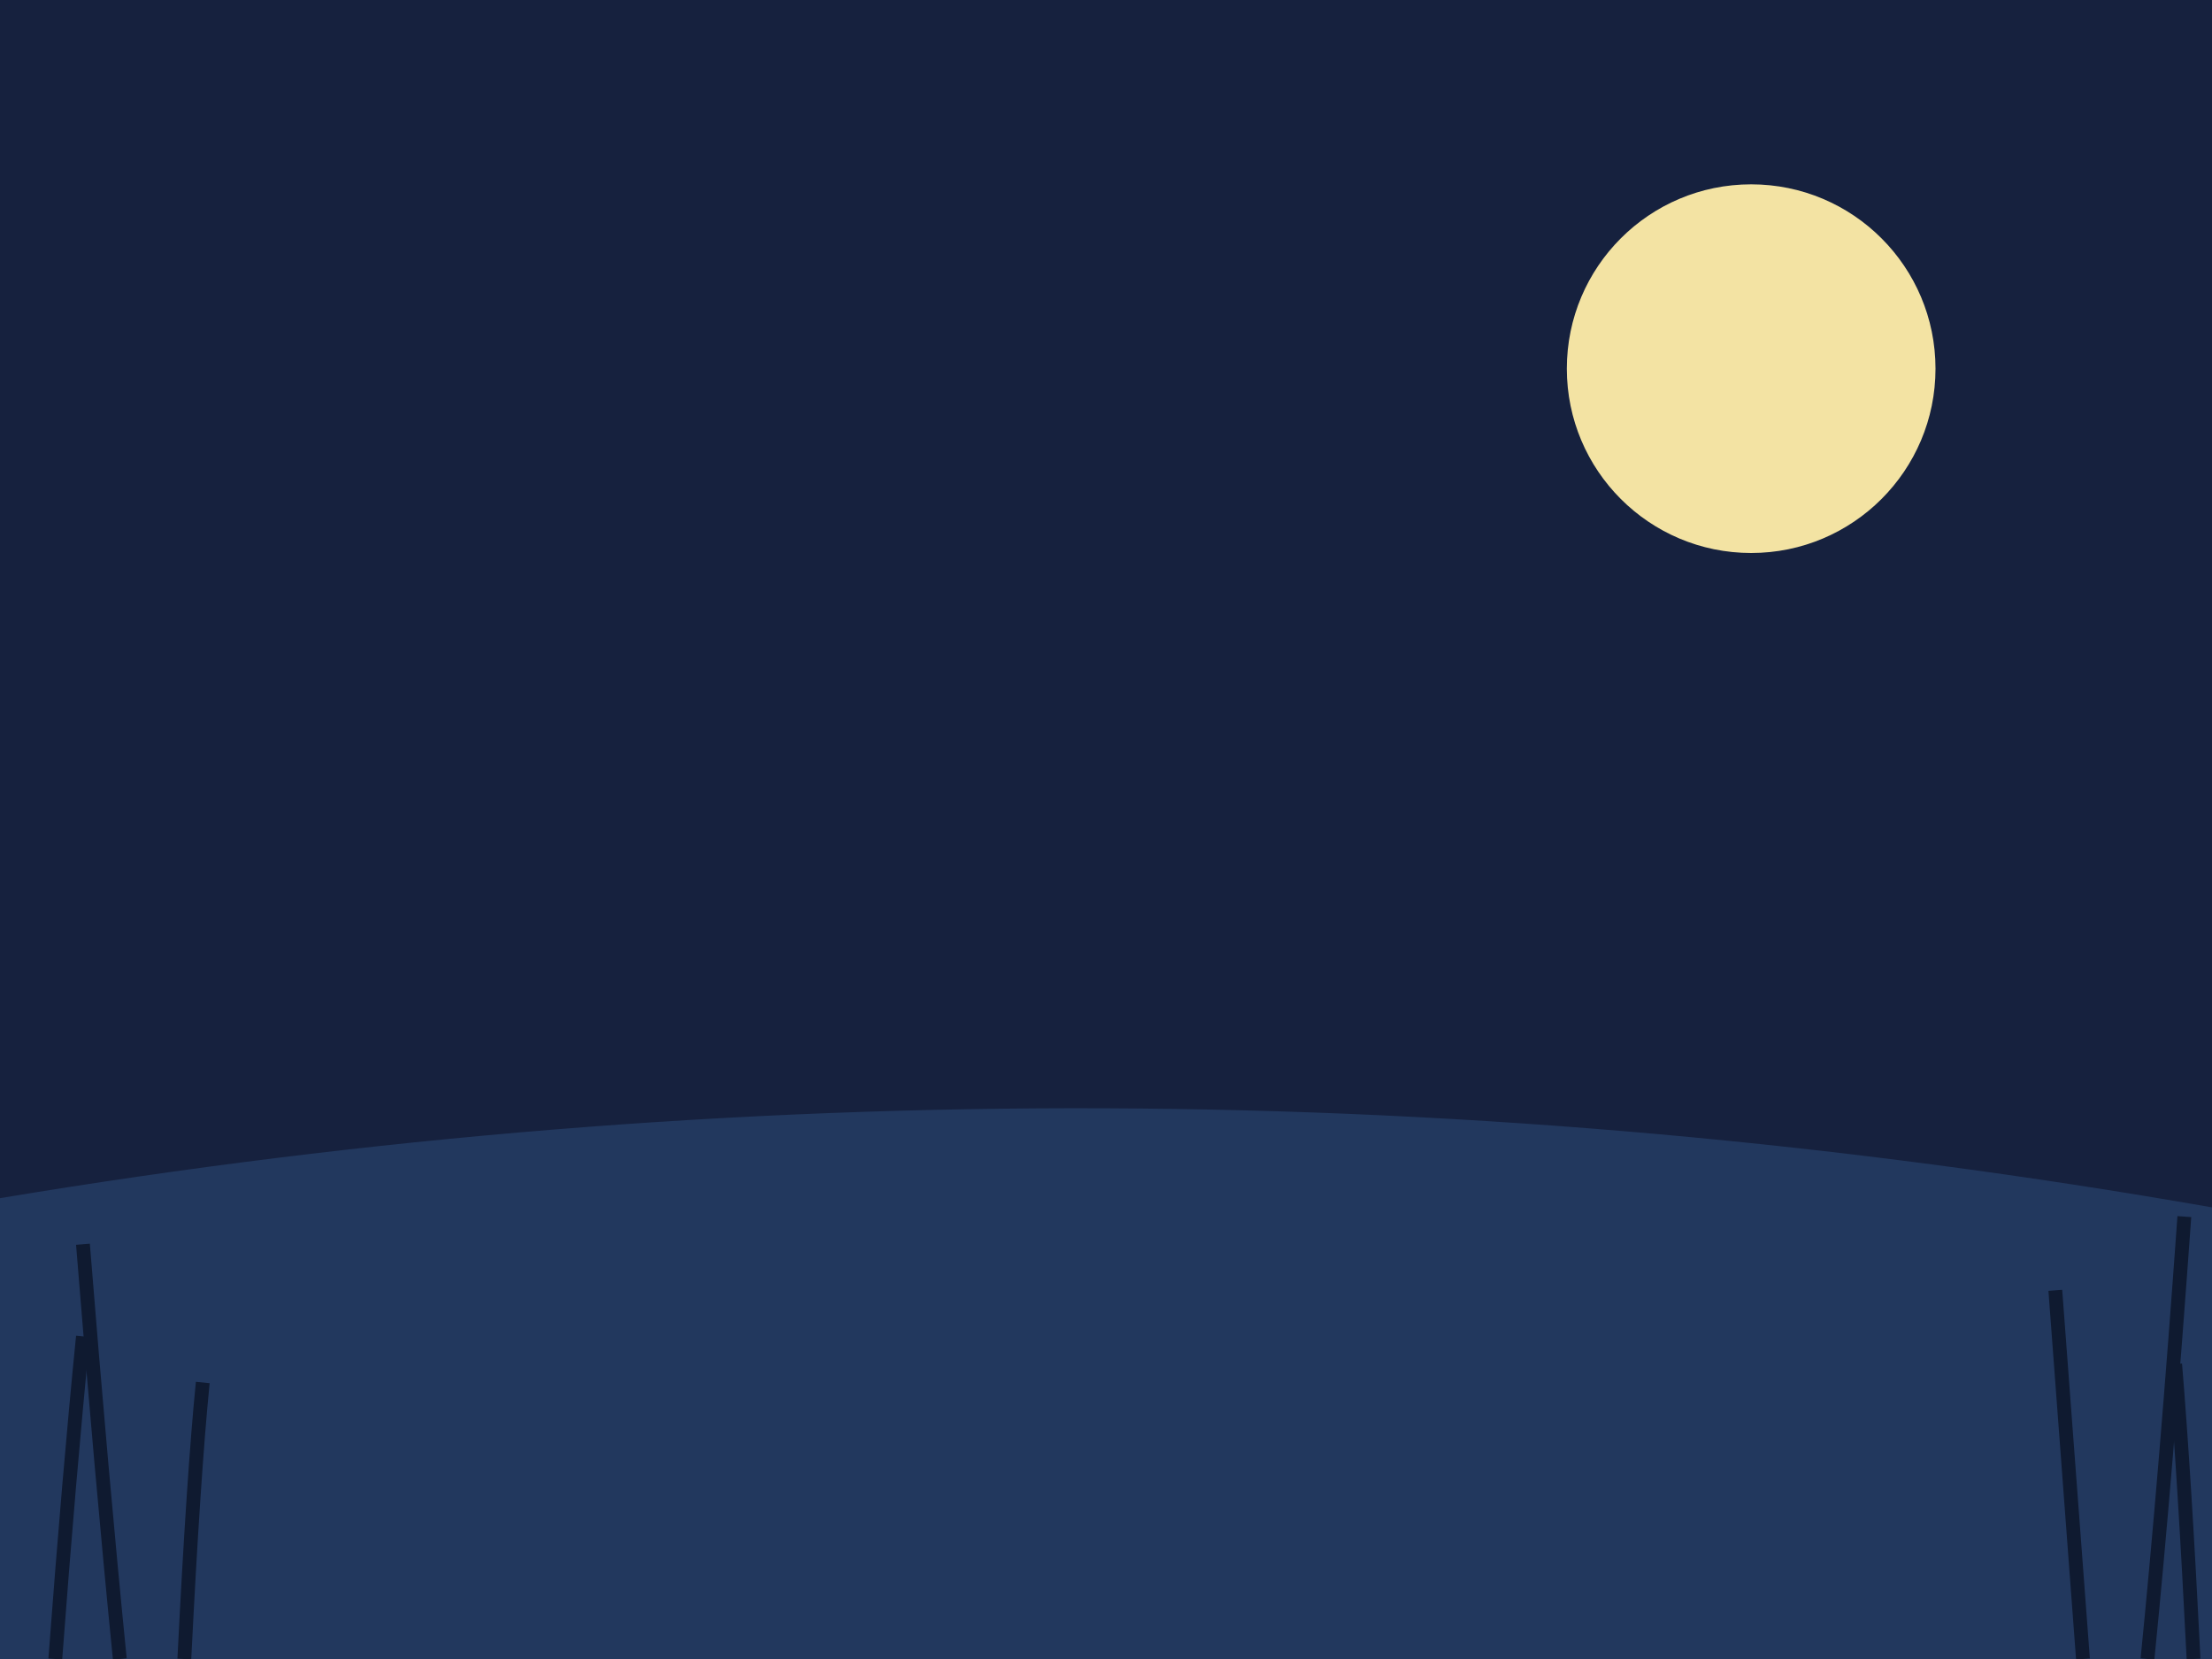
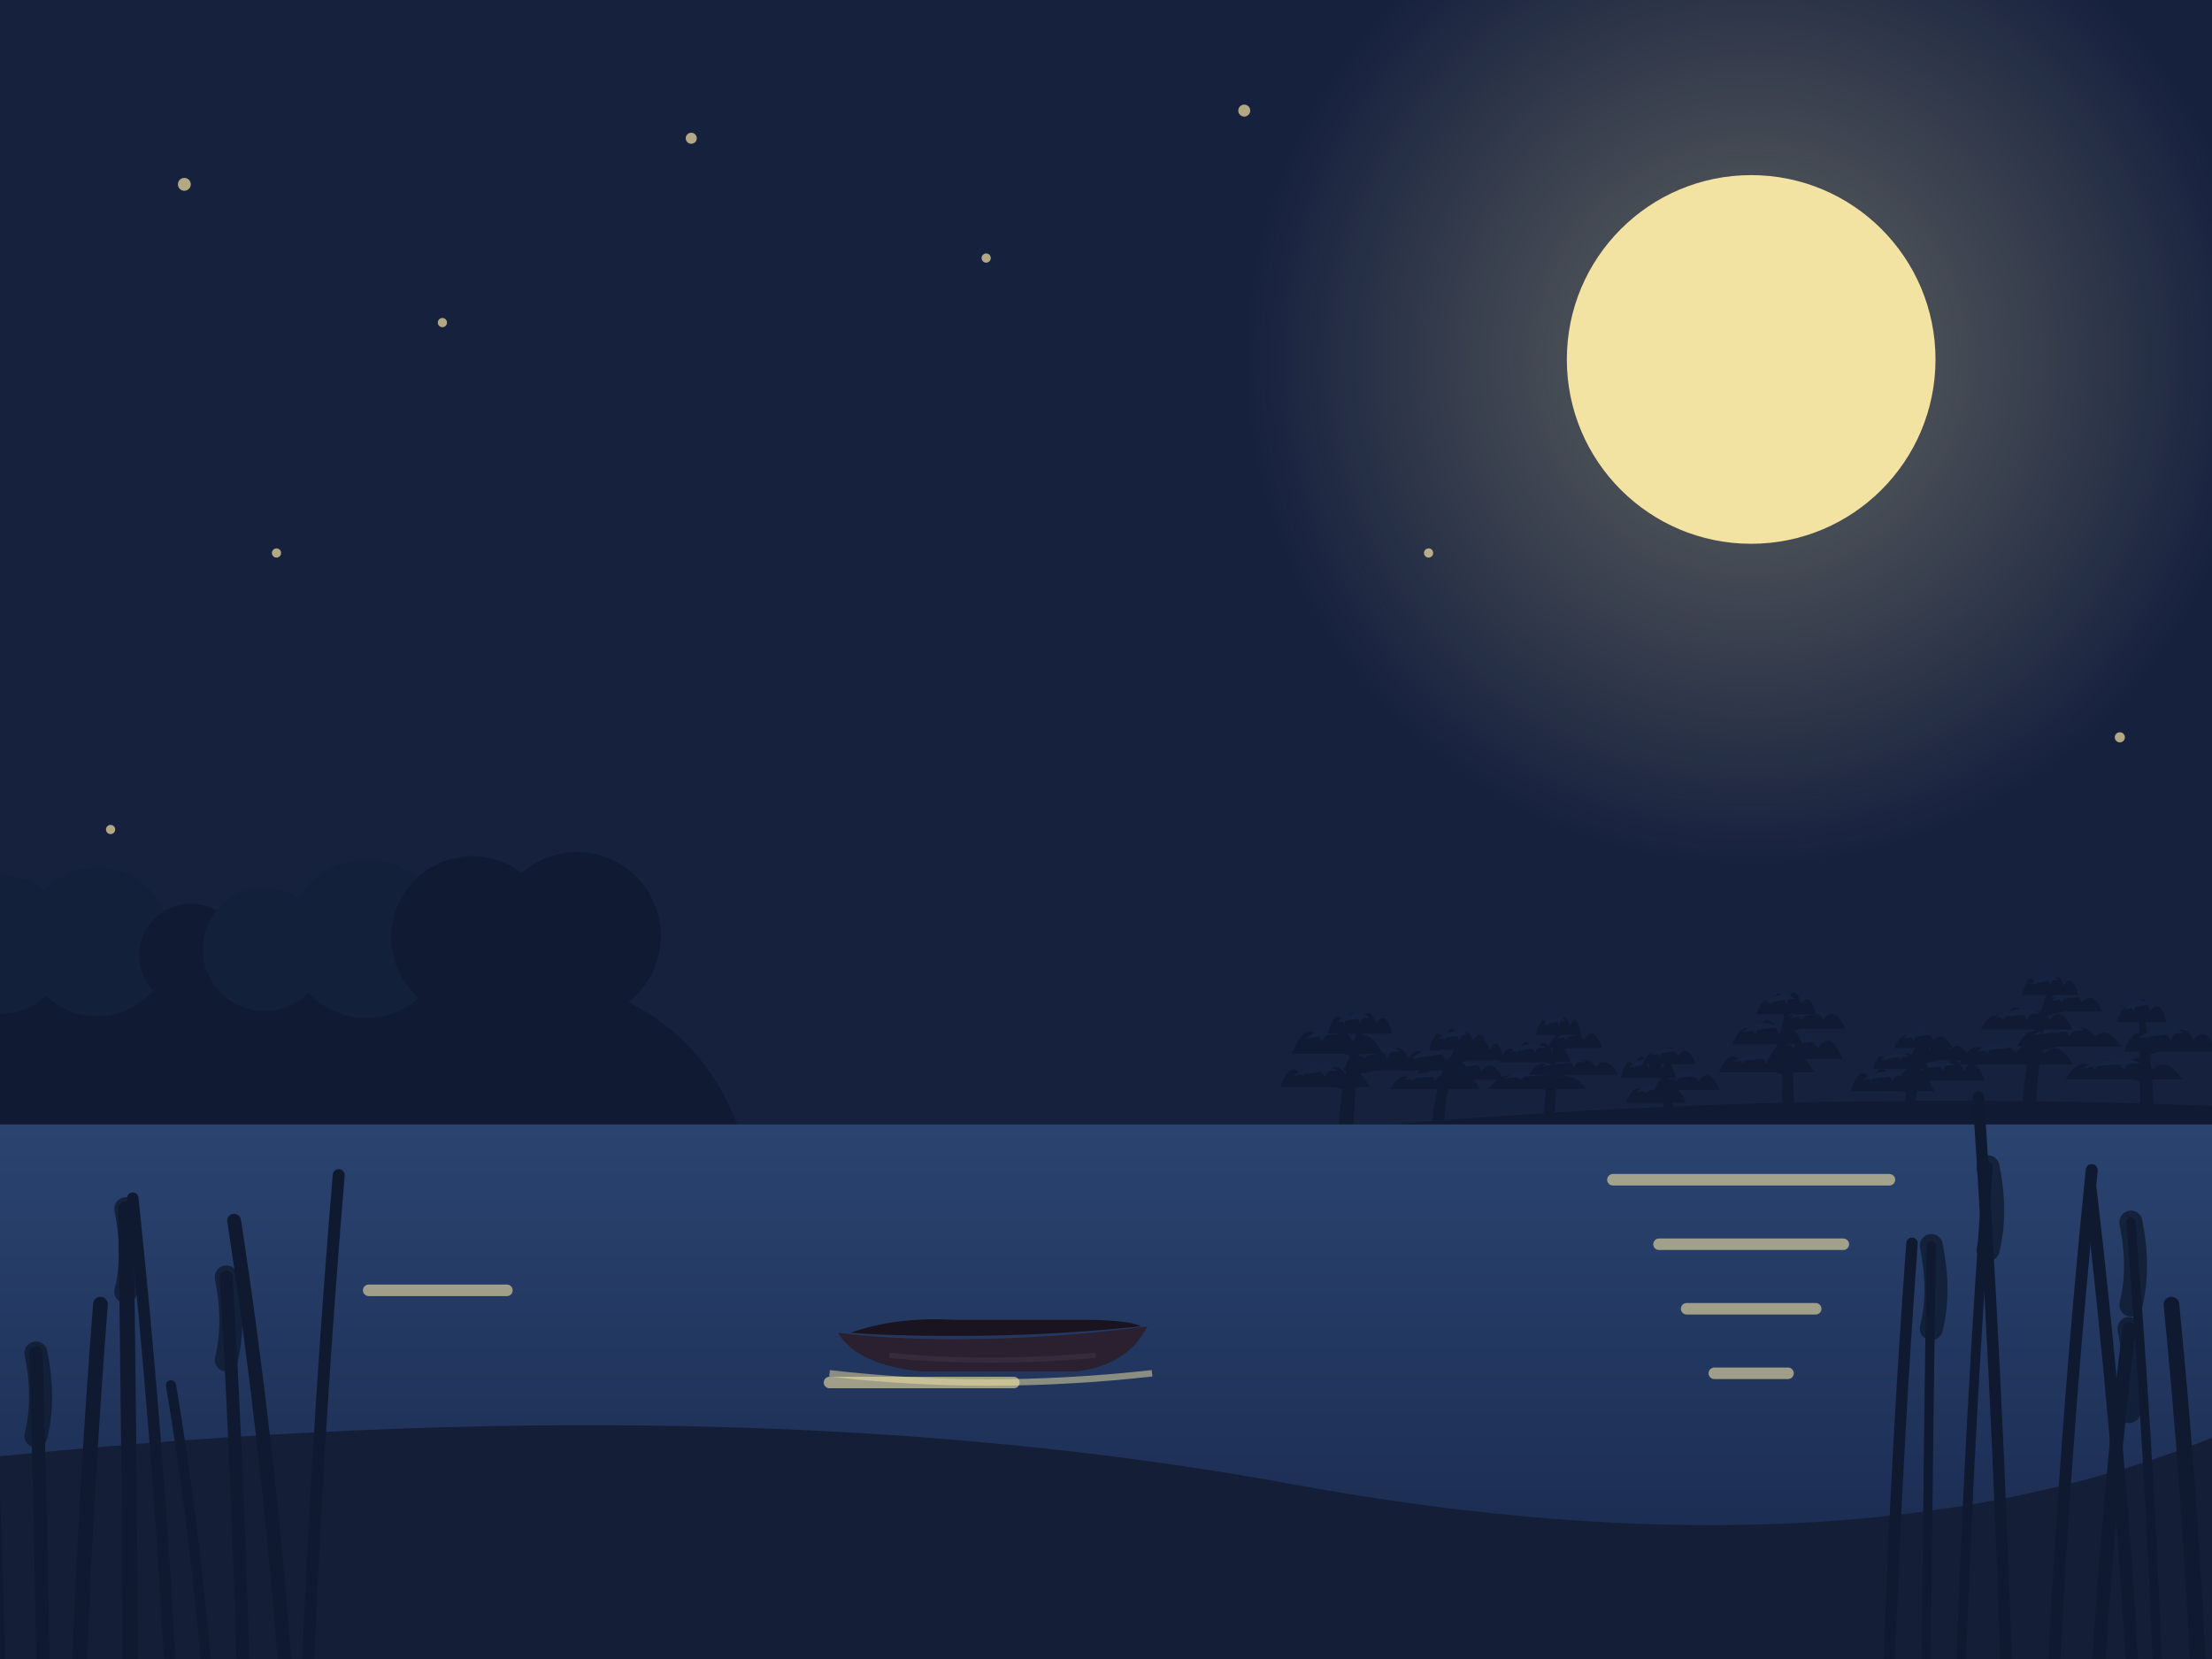
<svg xmlns="http://www.w3.org/2000/svg" width="480" height="360" viewBox="0 0 480 360">
+   <defs>
+     <linearGradient id="g1" x1="0" y1="0" x2="0" y2="1">
+       <stop offset="0" stop-color="#2a4470" />
+       <stop offset="1" stop-color="#18264a" />
+     </linearGradient>
+   </defs>
+   <defs>
+     <radialGradient id="glow" cx="380" cy="78" r="110" gradientUnits="userSpaceOnUse">
+       <stop offset="0" stop-color="#f3e3a3" stop-opacity=".35" />
+       <stop offset="1" stop-color="#f3e3a3" stop-opacity="0" />
+     </radialGradient>
+   </defs>
  <rect width="480" height="360" fill="#16213e" />
-   <circle cx="380" cy="80" r="40" fill="#f3e3a3" />
-   <path d="M0 260 Q240 220 480 262 V360 H0z" fill="#22385e" />
-   <path d="M12 360 q3 -40 6 -70" stroke="#0f1a30" stroke-width="3" fill="none" />
-   <path d="M26 360 q-4 -40 -8 -90" stroke="#0f1a30" stroke-width="3" fill="none" />
-   <path d="M40 360 q2 -40 4 -60" stroke="#0f1a30" stroke-width="3" fill="none" />
-   <path d="M452 360 q-3 -40 -6 -80" stroke="#0f1a30" stroke-width="3" fill="none" />
-   <path d="M466 360 q4 -40 8 -96" stroke="#0f1a30" stroke-width="3" fill="none" />
-   <path d="M476 360 q-2 -40 -4 -64" stroke="#0f1a30" stroke-width="3" fill="none" />
+   <circle cx="380" cy="78" r="110" fill="url(#glow)" />
+   <circle cx="40" cy="40" r="1.4" fill="#f3e3a3" opacity=".7" />
+   <circle cx="96" cy="70" r="1" fill="#f3e3a3" opacity=".7" />
+   <circle cx="150" cy="30" r="1.2" fill="#f3e3a3" opacity=".7" />
+   <circle cx="214" cy="56" r="1" fill="#f3e3a3" opacity=".7" />
+   <circle cx="270" cy="24" r="1.3" fill="#f3e3a3" opacity=".7" />
+   <circle cx="60" cy="120" r="1" fill="#f3e3a3" opacity=".7" />
+   <circle cx="310" cy="120" r="1" fill="#f3e3a3" opacity=".7" />
+   <circle cx="460" cy="160" r="1.1" fill="#f3e3a3" opacity=".7" />
+   <circle cx="24" cy="180" r="1" fill="#f3e3a3" opacity=".7" />
+   <circle cx="380" cy="78" r="40" fill="#f3e3a3" />
+   <path d="M0 214 Q60 206 120 212 Q150 218 160 244 H0 Z" fill="#101a32" />
+   <circle cx="0.0" cy="204.9" r="15.1" fill="#13203a" />
+   <circle cx="21.1" cy="204.4" r="16.1" fill="#13203a" />
+   <circle cx="41.4" cy="207.3" r="11.2" fill="#101a32" />
+   <circle cx="57.4" cy="206.0" r="13.4" fill="#13203a" />
+   <circle cx="79.5" cy="203.7" r="17.2" fill="#13203a" />
+   <circle cx="102.5" cy="203.4" r="17.6" fill="#101a32" />
+   <circle cx="125.2" cy="203.1" r="18.2" fill="#101a32" />
+   <path d="M280 246 Q380 236 480 240 V252 H280 Z" fill="#101a32" />
+   <path d="M290.4 247.038 Q290.7 234.3 294.5 223.9 L295.8 223.9 Q294.0 234.3 293.6 247.038 Z" fill="#101a32" />
+   <path d="M293.4 236.3 L287.5 234.8" stroke="#101a32" stroke-width="1.1" />
+   <path d="M277.8 235.9 Q280.2 229.5 282.6 233.7 Q285.1 229.9 287.5 233.7 Q289.9 229.4 292.3 233.7 Q294.8 230.9 297.2 235.9 Z" fill="#101a32" />
+   <path d="M280.7 233.4 Q285.5 230.1 290.4 232.3 Q285.5 232.6 280.7 233.4 Z" fill="#152240" />
+   <path d="M294.0 232.8 L301.0 231.1" stroke="#101a32" stroke-width="1.1" />
+   <path d="M291.5 232.3 Q293.9 226.3 296.2 229.8 Q298.6 224.3 301.0 229.8 Q303.3 225.0 305.7 229.8 Q308.0 225.3 310.4 232.3 Z" fill="#101a32" />
+   <path d="M294.4 229.4 Q299.1 225.6 303.8 228.1 Q299.1 228.6 294.4 229.4 Z" fill="#152240" />
+   <path d="M294.5 229.2 L290.2 227.3" stroke="#101a32" stroke-width="1.1" />
+   <path d="M280.3 228.7 Q283.6 220.7 286.9 225.9 Q290.2 220.1 293.5 225.9 Q296.8 222.4 300.1 228.7 Z" fill="#101a32" />
+   <path d="M283.3 225.4 Q288.2 221.3 293.1 224.1 Q288.2 224.5 283.3 225.4 Z" fill="#152240" />
+   <path d="M288.1 224.3 Q289.9 218.2 291.7 222.2 Q293.4 217.3 295.2 222.2 Q296.9 217.4 298.7 222.2 Q300.5 218.8 302.2 224.3 Z" fill="#101a32" />
+   <path d="M290.2 221.8 Q293.8 218.6 297.3 220.8 Q293.8 221.1 290.2 221.8 Z" fill="#152240" />
+   <path d="M310.7 244.597 Q311.2 235.0 316.0 227.2 L317.1 227.2 Q313.7 235.0 313.3 244.597 Z" fill="#101a32" />
+   <path d="M314.1 236.6 L311.4 235.4" stroke="#101a32" stroke-width="0.9" />
+   <path d="M301.7 236.3 Q304.1 231.9 306.6 234.6 Q309.0 229.5 311.4 234.6 Q313.8 230.3 316.2 234.6 Q318.6 231.0 321.0 236.3 Z" fill="#101a32" />
+   <path d="M304.6 234.3 Q309.4 231.6 314.3 233.4 Q309.4 233.7 304.6 234.3 Z" fill="#152240" />
+   <path d="M314.6 234.6 L319.2 233.3" stroke="#101a32" stroke-width="0.9" />
+   <path d="M312.2 234.3 Q314.5 229.1 316.8 232.4 Q319.2 228.2 321.5 232.4 Q323.8 229.2 326.2 234.3 Z" fill="#101a32" />
+   <path d="M314.3 232.0 Q317.8 229.2 321.3 231.1 Q317.8 231.4 314.3 232.0 Z" fill="#152240" />
+   <path d="M315.2 232.7 L311.3 231.2" stroke="#101a32" stroke-width="0.9" />
+   <path d="M304.1 232.3 Q306.5 226.4 308.9 230.1 Q311.3 224.9 313.7 230.1 Q316.1 227.5 318.5 232.3 Z" fill="#101a32" />
+   <path d="M306.3 229.8 Q309.9 226.5 313.5 228.7 Q309.9 229.1 306.3 229.8 Z" fill="#152240" />
+   <path d="M315.8 230.4 L320.5 229.0" stroke="#101a32" stroke-width="0.9" />
+   <path d="M314.6 230.1 Q316.1 225.2 317.6 228.0 Q319.0 223.6 320.5 228.0 Q322.0 224.0 323.4 228.0 Q324.9 224.0 326.4 230.1 Z" fill="#101a32" />
+   <path d="M316.4 227.6 Q319.3 224.6 322.3 226.6 Q319.3 227.0 316.4 227.6 Z" fill="#152240" />
+   <path d="M310.1 227.8 Q311.7 222.0 313.4 225.8 Q315.0 220.7 316.6 225.8 Q318.2 222.4 319.8 225.8 Q321.4 222.4 323.0 227.8 Z" fill="#101a32" />
+   <path d="M312.1 225.5 Q315.3 222.6 318.5 224.5 Q315.3 224.9 312.1 225.5 Z" fill="#152240" />
+   <path d="M334.8 247.471 Q335.0 234.6 337.8 224.1 L338.7 224.1 Q337.4 234.6 337.2 247.471 Z" fill="#101a32" />
+   <path d="M337.0 236.7 L333.6 235.4" stroke="#101a32" stroke-width="0.8" />
+   <path d="M323.0 236.3 Q326.6 231.6 330.1 234.4 Q333.6 230.1 337.1 234.4 Q340.7 231.9 344.2 236.3 Z" fill="#101a32" />
+   <path d="M326.2 234.1 Q331.5 231.3 336.8 233.2 Q331.5 233.5 326.2 234.1 Z" fill="#152240" />
+   <path d="M337.3 233.5 L341.5 232.4" stroke="#101a32" stroke-width="0.8" />
+   <path d="M331.8 233.2 Q334.2 229.5 336.6 231.5 Q339.0 227.6 341.5 231.5 Q343.9 228.4 346.3 231.5 Q348.7 228.8 351.1 233.2 Z" fill="#101a32" />
+   <path d="M334.7 231.3 Q339.5 228.8 344.3 230.4 Q339.5 230.7 334.7 231.3 Z" fill="#152240" />
+   <path d="M337.6 230.8 L333.1 229.5" stroke="#101a32" stroke-width="0.8" />
+   <path d="M325.3 230.5 Q327.3 225.7 329.2 228.6 Q331.1 223.8 333.1 228.6 Q335.0 224.0 336.9 228.6 Q338.9 224.9 340.8 230.5 Z" fill="#101a32" />
+   <path d="M327.7 228.3 Q331.5 225.4 335.4 227.3 Q331.5 227.6 327.7 228.3 Z" fill="#152240" />
+   <path d="M337.9 227.7 L341.8 226.5" stroke="#101a32" stroke-width="0.8" />
+   <path d="M335.9 227.4 Q337.9 222.8 339.8 225.7 Q341.8 222.1 343.7 225.7 Q345.7 222.2 347.7 227.4 Z" fill="#101a32" />
+   <path d="M337.7 225.4 Q340.6 222.8 343.6 224.5 Q340.6 224.8 337.7 225.4 Z" fill="#152240" />
+   <path d="M333.3 224.6 Q334.6 219.3 335.8 222.7 Q337.0 218.8 338.3 222.7 Q339.5 218.8 340.7 222.7 Q341.9 219.0 343.2 224.6 Z" fill="#101a32" />
+   <path d="M334.8 222.4 Q337.3 219.6 339.7 221.5 Q337.3 221.8 334.8 222.4 Z" fill="#152240" />
+   <path d="M360.9 246.89 Q360.9 237.9 361.7 230.5 L362.6 230.5 Q363.2 237.9 363.1 246.89 Z" fill="#101a32" />
+   <path d="M362.1 239.6 L359.4 238.3" stroke="#101a32" stroke-width="0.8" />
+   <path d="M352.8 239.3 Q355.0 234.1 357.2 237.4 Q359.4 234.0 361.6 237.4 Q363.8 234.5 365.9 239.3 Z" fill="#101a32" />
+   <path d="M354.8 237.1 Q358.1 234.3 361.3 236.2 Q358.1 236.5 354.8 237.1 Z" fill="#152240" />
+   <path d="M362.1 236.8 L366.1 235.6" stroke="#101a32" stroke-width="0.8" />
+   <path d="M359.0 236.5 Q361.3 231.2 363.7 234.7 Q366.1 231.2 368.5 234.7 Q370.8 231.2 373.2 236.5 Z" fill="#101a32" />
+   <path d="M361.1 234.4 Q364.7 231.6 368.2 233.5 Q364.7 233.8 361.1 234.4 Z" fill="#152240" />
+   <path d="M362.1 234.2 L357.7 232.9" stroke="#101a32" stroke-width="0.8" />
+   <path d="M351.7 233.9 Q353.2 228.2 354.7 231.9 Q356.2 226.5 357.7 231.9 Q359.2 226.7 360.7 231.9 Q362.2 228.5 363.7 233.9 Z" fill="#101a32" />
+   <path d="M353.5 231.6 Q356.5 228.7 359.5 230.6 Q356.5 231.0 353.5 231.6 Z" fill="#152240" />
+   <path d="M356.4 230.9 Q358.3 227.0 360.2 229.2 Q362.2 225.2 364.1 229.2 Q366.1 226.1 368.0 230.9 Z" fill="#101a32" />
+   <path d="M358.1 229.0 Q361.0 226.4 363.9 228.1 Q361.0 228.4 358.1 229.0 Z" fill="#152240" />
+   <path d="M386.7 244.904 Q386.6 230.9 387.1 219.5 L388.2 219.5 Q389.3 230.9 389.3 244.904 Z" fill="#101a32" />
+   <path d="M387.8 233.0 L383.3 231.7" stroke="#101a32" stroke-width="0.9" />
+   <path d="M373.0 232.7 Q375.6 226.8 378.1 230.8 Q380.7 227.3 383.3 230.8 Q385.9 225.4 388.5 230.8 Q391.0 227.5 393.6 232.7 Z" fill="#101a32" />
+   <path d="M376.1 230.4 Q381.2 227.5 386.4 229.5 Q381.2 229.8 376.1 230.4 Z" fill="#152240" />
+   <path d="M387.8 230.2 L391.8 228.7" stroke="#101a32" stroke-width="0.9" />
+   <path d="M383.8 229.8 Q386.5 224.2 389.1 227.5 Q391.8 222.8 394.5 227.5 Q397.2 223.2 399.8 229.8 Z" fill="#101a32" />
+   <path d="M386.2 227.1 Q390.2 223.7 394.2 226.0 Q390.2 226.4 386.2 227.1 Z" fill="#152240" />
+   <path d="M387.7 227.0 L383.5 225.5" stroke="#101a32" stroke-width="0.9" />
+   <path d="M375.9 226.6 Q378.4 220.9 380.9 224.4 Q383.5 218.2 386.0 224.4 Q388.6 220.6 391.1 226.6 Z" fill="#101a32" />
+   <path d="M378.2 224.0 Q382.0 220.7 385.8 222.9 Q382.0 223.3 378.2 224.0 Z" fill="#152240" />
+   <path d="M387.7 223.5 L393.3 222.2" stroke="#101a32" stroke-width="0.9" />
+   <path d="M386.3 223.2 Q388.6 218.6 391.0 221.2 Q393.3 218.1 395.7 221.2 Q398.1 218.1 400.4 223.2 Z" fill="#101a32" />
+   <path d="M388.4 220.9 Q391.9 218.0 395.5 219.9 Q391.9 220.3 388.4 220.9 Z" fill="#152240" />
+   <path d="M381.1 220.1 Q382.8 215.5 384.4 218.0 Q386.0 213.1 387.6 218.0 Q389.3 212.6 390.9 218.0 Q392.5 214.8 394.1 220.1 Z" fill="#101a32" />
+   <path d="M383.1 217.7 Q386.3 214.6 389.6 216.7 Q386.3 217.0 383.1 217.7 Z" fill="#152240" />
+   <path d="M412.8 245.236 Q413.1 235.2 416.9 227.0 L417.9 227.0 Q415.6 235.2 415.2 245.236 Z" fill="#101a32" />
+   <path d="M415.5 237.2 L410.6 235.8" stroke="#101a32" stroke-width="0.8" />
+   <path d="M401.5 236.8 Q403.8 230.3 406.0 234.7 Q408.3 229.3 410.6 234.7 Q412.9 231.0 415.1 234.7 Q417.4 231.1 419.7 236.8 Z" fill="#101a32" />
+   <path d="M404.2 234.4 Q408.8 231.2 413.3 233.3 Q408.8 233.7 404.2 234.4 Z" fill="#152240" />
+   <path d="M415.9 234.8 L421.5 233.5" stroke="#101a32" stroke-width="0.8" />
+   <path d="M412.4 234.5 Q414.7 228.5 417.0 232.5 Q419.3 226.7 421.5 232.5 Q423.8 227.4 426.1 232.5 Q428.4 228.5 430.7 234.5 Z" fill="#101a32" />
+   <path d="M415.1 232.1 Q419.7 229.1 424.3 231.1 Q419.7 231.5 415.1 232.1 Z" fill="#152240" />
+   <path d="M416.4 232.2 L412.4 231.1" stroke="#101a32" stroke-width="0.8" />
+   <path d="M406.4 231.9 Q407.9 227.5 409.4 230.2 Q410.9 227.2 412.4 230.2 Q414.0 226.8 415.5 230.2 Q417.0 227.8 418.5 231.9 Z" fill="#101a32" />
+   <path d="M408.2 230.0 Q411.2 227.5 414.3 229.2 Q411.2 229.4 408.2 230.0 Z" fill="#152240" />
+   <path d="M416.8 230.3 L421.0 228.9" stroke="#101a32" stroke-width="0.8" />
+   <path d="M414.4 230.0 Q416.6 223.8 418.8 227.9 Q421.0 222.9 423.2 227.9 Q425.3 225.3 427.5 230.0 Z" fill="#101a32" />
+   <path d="M416.4 227.5 Q419.7 224.4 422.9 226.5 Q419.7 226.8 416.4 227.5 Z" fill="#152240" />
+   <path d="M411.0 227.4 Q413.1 223.1 415.3 225.7 Q417.4 222.0 419.5 225.7 Q421.6 223.5 423.8 227.4 Z" fill="#101a32" />
+   <path d="M412.9 225.4 Q416.1 222.8 419.3 224.5 Q416.1 224.8 412.9 225.4 Z" fill="#152240" />
+   <path d="M438.5 244.985 Q439.0 228.7 444.3 215.5 L445.5 215.5 Q442.0 228.7 441.5 244.985 Z" fill="#101a32" />
+   <path d="M442.2 231.4 L437.4 229.8" stroke="#101a32" stroke-width="1.0" />
+   <path d="M425.1 231.0 Q428.2 224.9 431.3 228.6 Q434.3 223.9 437.4 228.6 Q440.5 224.4 443.6 228.6 Q446.7 225.5 449.8 231.0 Z" fill="#101a32" />
+   <path d="M428.8 228.2 Q435.0 224.6 441.1 227.0 Q435.0 227.4 428.8 228.2 Z" fill="#152240" />
+   <path d="M442.8 227.5 L449.0 226.0" stroke="#101a32" stroke-width="1.0" />
+   <path d="M437.7 227.1 Q440.5 221.8 443.4 224.9 Q446.2 219.7 449.0 224.9 Q451.8 221.2 454.6 224.9 Q457.4 222.5 460.3 227.1 Z" fill="#101a32" />
+   <path d="M441.1 224.6 Q446.7 221.3 452.4 223.5 Q446.7 223.9 441.1 224.6 Z" fill="#152240" />
+   <path d="M443.4 223.7 L439.8 222.3" stroke="#101a32" stroke-width="1.0" />
+   <path d="M429.8 223.4 Q432.3 218.6 434.8 221.3 Q437.3 215.9 439.8 221.3 Q442.3 217.7 444.8 221.3 Q447.3 218.0 449.7 223.4 Z" fill="#101a32" />
+   <path d="M432.8 220.9 Q437.8 217.8 442.8 219.9 Q437.8 220.2 432.8 220.9 Z" fill="#152240" />
+   <path d="M444.0 219.9 L449.6 218.6" stroke="#101a32" stroke-width="1.0" />
+   <path d="M443.0 219.5 Q445.2 214.6 447.4 217.6 Q449.6 212.9 451.8 217.6 Q454.0 214.6 456.2 219.5 Z" fill="#101a32" />
+   <path d="M445.0 217.3 Q448.3 214.4 451.6 216.3 Q448.3 216.6 445.0 217.3 Z" fill="#152240" />
+   <path d="M438.8 215.9 Q440.3 209.9 441.8 213.9 Q443.4 210.5 444.9 213.9 Q446.4 210.1 447.9 213.9 Q449.5 210.8 451.0 215.9 Z" fill="#101a32" />
+   <path d="M440.6 213.6 Q443.7 210.6 446.7 212.6 Q443.7 212.9 440.6 213.6 Z" fill="#152240" />
+   <path d="M464.5 246.208 Q464.4 232.4 464.2 221.1 L465.4 221.1 Q467.4 232.4 467.5 246.208 Z" fill="#101a32" />
+   <path d="M465.5 234.5 L460.9 233.1" stroke="#101a32" stroke-width="1.0" />
+   <path d="M448.2 234.2 Q451.4 228.8 454.6 232.1 Q457.7 227.7 460.9 232.1 Q464.0 226.9 467.2 232.1 Q470.3 229.1 473.5 234.2 Z" fill="#101a32" />
+   <path d="M452.0 231.7 Q458.3 228.6 464.7 230.7 Q458.3 231.0 452.0 231.7 Z" fill="#152240" />
+   <path d="M465.2 228.6 L471.0 227.0" stroke="#101a32" stroke-width="1.0" />
+   <path d="M460.9 228.2 Q463.4 221.5 465.9 225.7 Q468.5 221.0 471.0 225.7 Q473.5 221.1 476.0 225.7 Q478.6 222.1 481.1 228.2 Z" fill="#101a32" />
+   <path d="M463.9 225.3 Q469.0 221.7 474.0 224.1 Q469.0 224.5 463.9 225.3 Z" fill="#152240" />
+   <path d="M459.3 221.8 Q461.2 216.5 463.0 219.5 Q464.8 214.2 466.6 219.5 Q468.4 216.1 470.2 221.8 Z" fill="#101a32" />
+   <path d="M461.0 219.1 Q463.7 215.7 466.4 218.0 Q463.7 218.4 461.0 219.1 Z" fill="#152240" />
+   <rect y="244" width="480" height="116" fill="url(#g1)" />
+   <path d="M350 256 h60" stroke="#f3e3a3" stroke-width="2.5" stroke-linecap="round" opacity="0.6" />
+   <path d="M360 270 h40" stroke="#f3e3a3" stroke-width="2.5" stroke-linecap="round" opacity="0.6" />
+   <path d="M366 284 h28" stroke="#f3e3a3" stroke-width="2.5" stroke-linecap="round" opacity="0.6" />
+   <path d="M372 298 h16" stroke="#f3e3a3" stroke-width="2.5" stroke-linecap="round" opacity="0.6" />
+   <path d="M80 280 h30" stroke="#f3e3a3" stroke-width="2.5" stroke-linecap="round" opacity="0.6" />
+   <path d="M180 300 h40" stroke="#f3e3a3" stroke-width="2.5" stroke-linecap="round" opacity="0.6" />
+   <g transform="translate(214 292) scale(0.7 0.7)">
+     <path d="M-46 -4 Q-40 6 -20 8 L28 8 Q44 6 50 -6 Q20 -2 -10 -2 Q-30 -2 -46 -4 Z" fill="#2a2030" />
+     <path d="M-42 -4 Q-28 -9 -10 -8 L30 -8 Q44 -8 48 -6 Q20 -3 -10 -3 Q-30 -3 -42 -4 Z" fill="#1a1420" />
+     <path d="M-30 3 Q0 6 34 3" stroke="#3a2e40" stroke-width="1.6" fill="none" opacity=".8" />
+   </g>
+   <path d="M180 298 q34 4 70 0" stroke="#f3e3a3" stroke-width="1.4" fill="none" opacity=".5" />
+   <path d="M0 316 Q160 300 280 322 T480 312 V360 H0 Z" fill="#141e36" />
+   <path d="M0.0 360 q-0.9 -36.2 -2.6 -72.5" stroke="#0f1a30" stroke-width="2.2" fill="none" stroke-linecap="round" />
+   <path d="M9.3 360 q-0.5 -33.2 -1.5 -66.4" stroke="#0f1a30" stroke-width="2.9" fill="none" stroke-linecap="round" />
+   <path d="M7.8 293.6 q2 10 0 18" stroke="#0f1a30" stroke-width="5" fill="none" stroke-linecap="round" opacity=".8" />
+   <path d="M17.3 360 q1.5 -38.5 4.5 -77.0" stroke="#0f1a30" stroke-width="3.2" fill="none" stroke-linecap="round" />
+   <path d="M28.3 360 q-0.3 -48.9 -1.0 -97.7" stroke="#0f1a30" stroke-width="3.3" fill="none" stroke-linecap="round" />
+   <path d="M27.3 262.3 q2 10 0 18" stroke="#0f1a30" stroke-width="5" fill="none" stroke-linecap="round" opacity=".8" />
+   <path d="M36.8 360 q-2.7 -50.0 -8.0 -100.0" stroke="#0f1a30" stroke-width="2.5" fill="none" stroke-linecap="round" />
+   <path d="M44.6 360 q-2.5 -29.7 -7.5 -59.4" stroke="#0f1a30" stroke-width="2.2" fill="none" stroke-linecap="round" />
+   <path d="M52.7 360 q-1.2 -41.4 -3.6 -82.9" stroke="#0f1a30" stroke-width="2.8" fill="none" stroke-linecap="round" />
+   <path d="M49.1 277.1 q2 10 0 18" stroke="#0f1a30" stroke-width="5" fill="none" stroke-linecap="round" opacity=".8" />
+   <path d="M61.7 360 q-3.6 -47.5 -10.9 -95.1" stroke="#0f1a30" stroke-width="3.0" fill="none" stroke-linecap="round" />
+   <path d="M66.9 360 q2.2 -52.5 6.6 -105.0" stroke="#0f1a30" stroke-width="2.6" fill="none" stroke-linecap="round" />
+   <path d="M410.0 360 q1.6 -45.1 4.9 -90.2" stroke="#0f1a30" stroke-width="2.5" fill="none" stroke-linecap="round" />
+   <path d="M418.0 360 q0.4 -44.9 1.1 -89.7" stroke="#0f1a30" stroke-width="2.0" fill="none" stroke-linecap="round" />
+   <path d="M419.1 270.3 q2 10 0 18" stroke="#0f1a30" stroke-width="5" fill="none" stroke-linecap="round" opacity=".8" />
+   <path d="M425.6 360 q1.9 -53.4 5.8 -106.8" stroke="#0f1a30" stroke-width="2.1" fill="none" stroke-linecap="round" />
+   <path d="M431.4 253.2 q2 10 0 18" stroke="#0f1a30" stroke-width="5" fill="none" stroke-linecap="round" opacity=".8" />
+   <path d="M435.3 360 q-2.0 -61.0 -6.0 -121.9" stroke="#0f1a30" stroke-width="2.5" fill="none" stroke-linecap="round" />
+   <path d="M445.8 360 q2.7 -53.0 8.1 -106.1" stroke="#0f1a30" stroke-width="2.6" fill="none" stroke-linecap="round" />
+   <path d="M455.5 360 q2.2 -35.9 6.5 -71.7" stroke="#0f1a30" stroke-width="2.9" fill="none" stroke-linecap="round" />
+   <path d="M462.0 288.3 q2 10 0 18" stroke="#0f1a30" stroke-width="5" fill="none" stroke-linecap="round" opacity=".8" />
+   <path d="M462.6 360 q-3.0 -51.1 -9.0 -102.1" stroke="#0f1a30" stroke-width="2.7" fill="none" stroke-linecap="round" />
+   <path d="M468.1 360 q-1.9 -47.4 -5.7 -94.8" stroke="#0f1a30" stroke-width="2.0" fill="none" stroke-linecap="round" />
+   <path d="M462.4 265.2 q2 10 0 18" stroke="#0f1a30" stroke-width="5" fill="none" stroke-linecap="round" opacity=".8" />
+   <path d="M476.9 360 q-1.9 -38.4 -5.7 -76.9" stroke="#0f1a30" stroke-width="3.4" fill="none" stroke-linecap="round" />
</svg>
